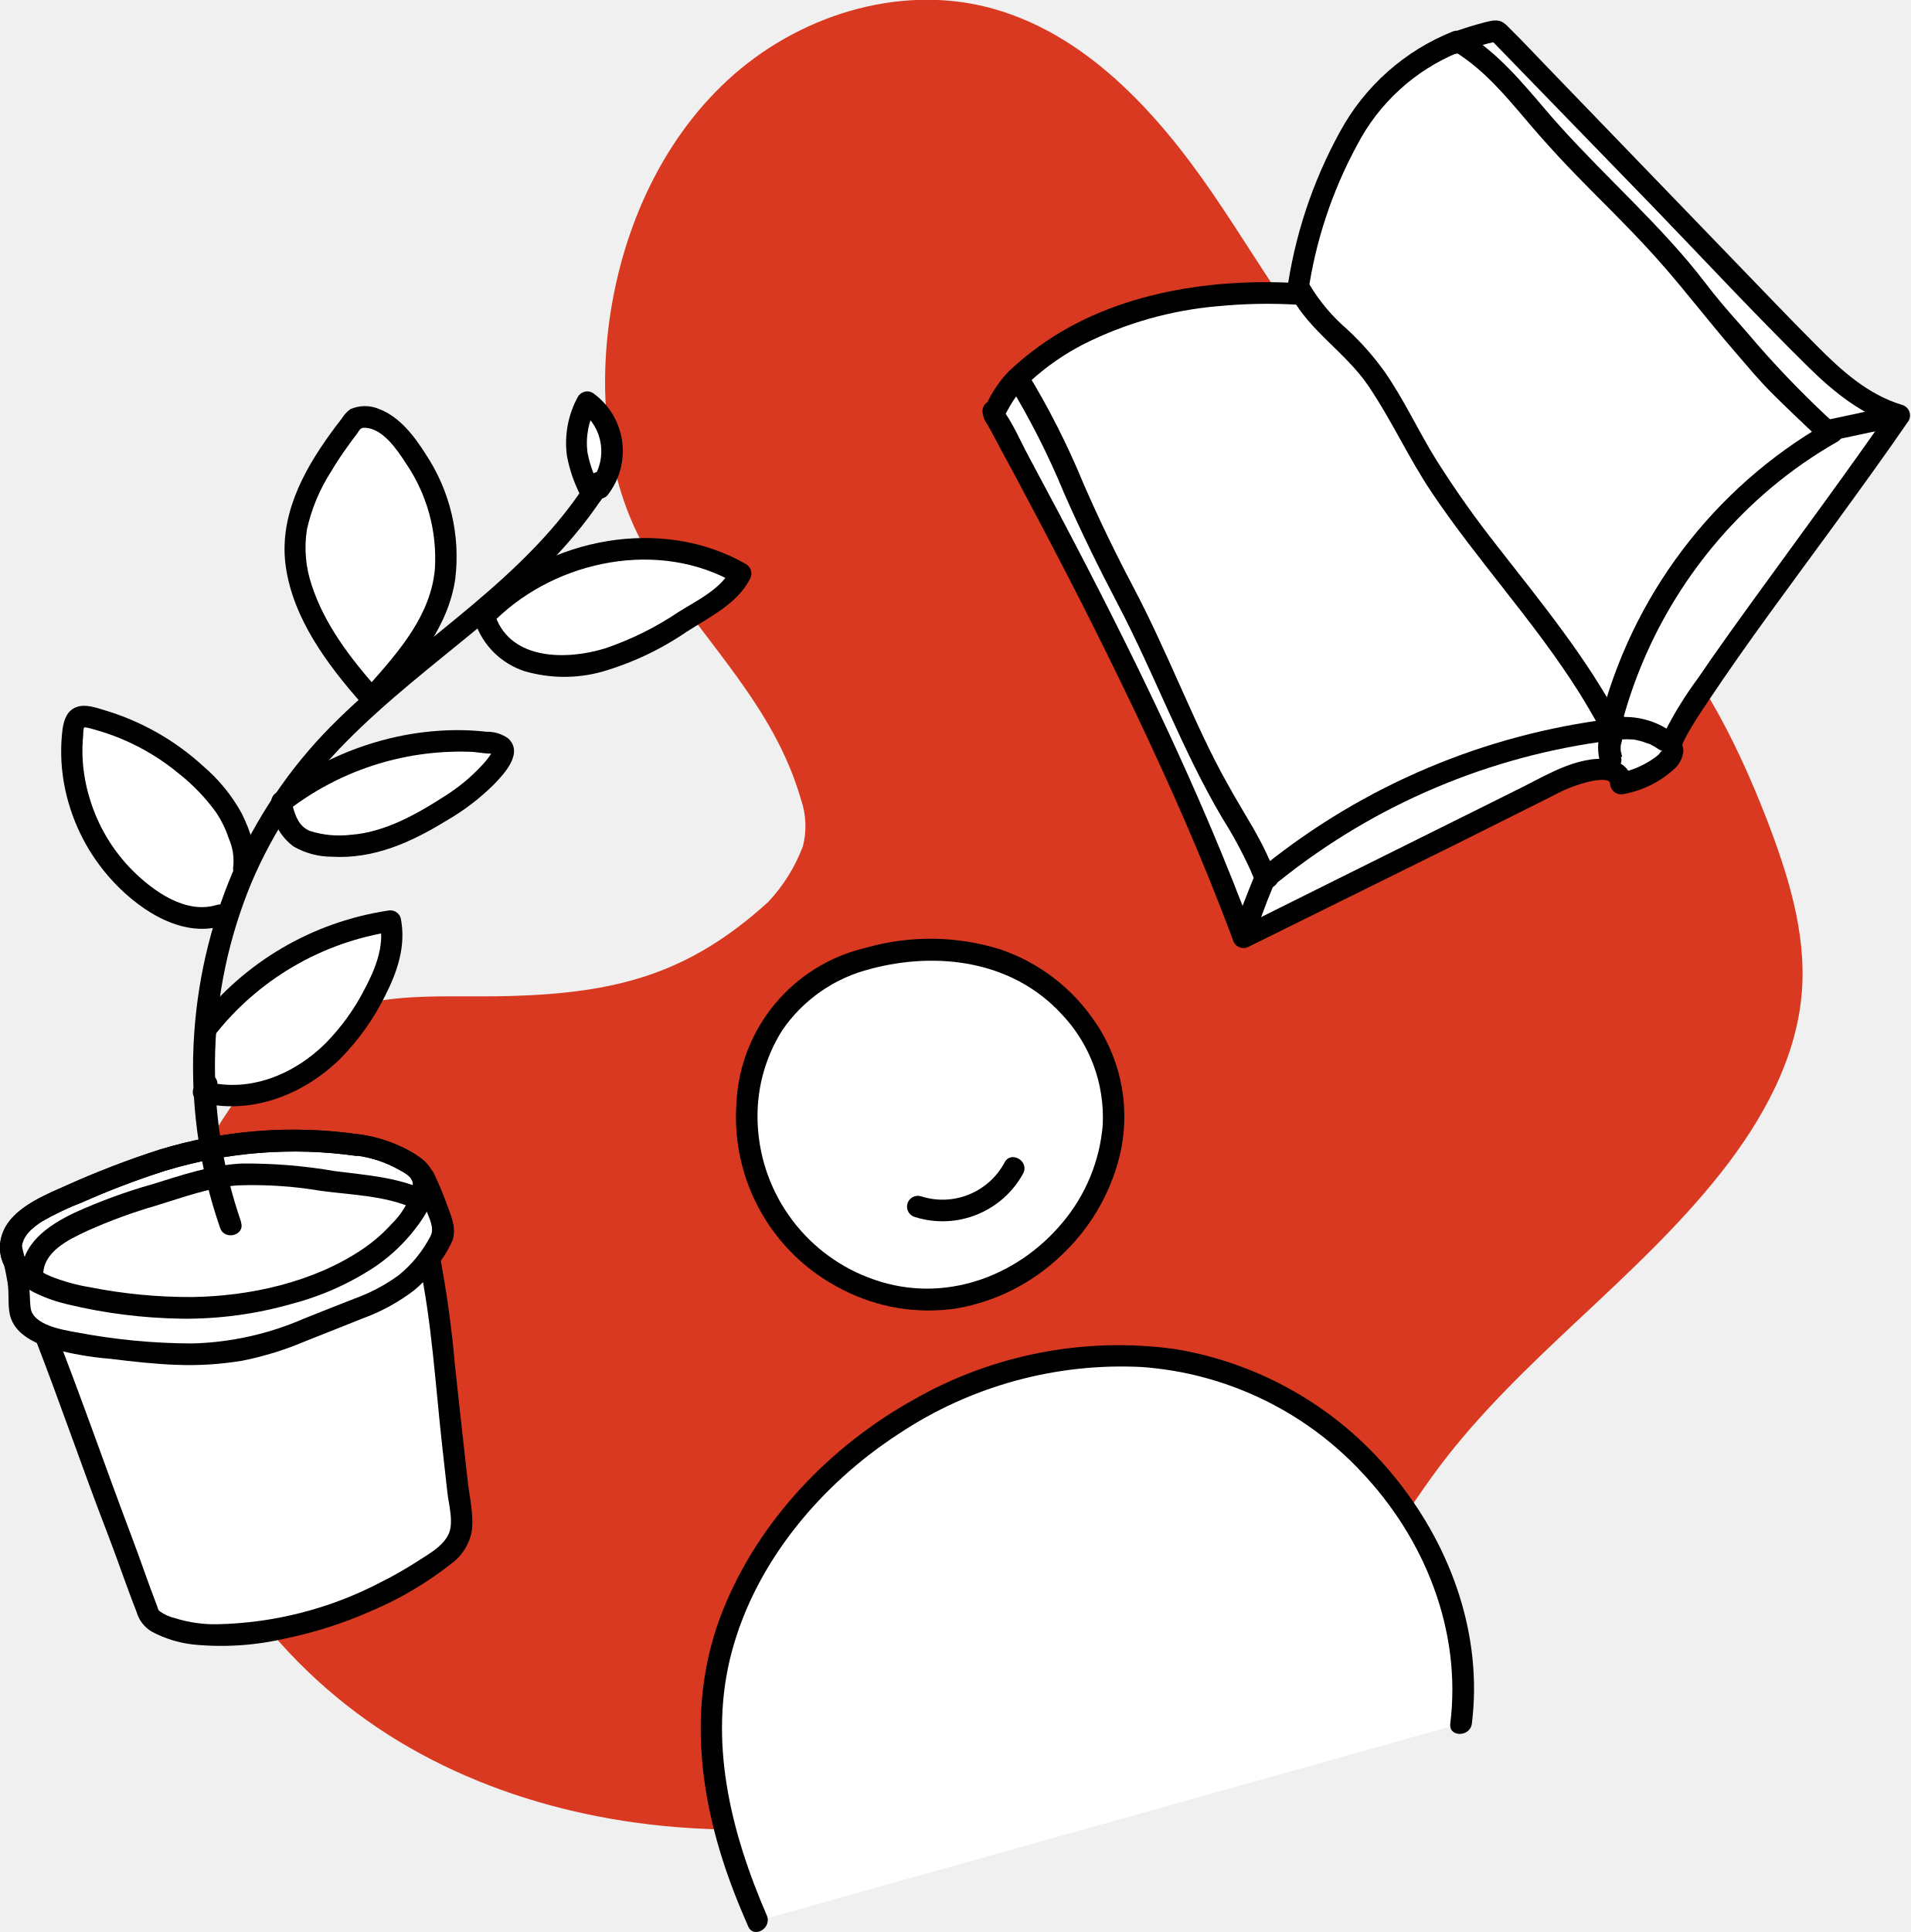
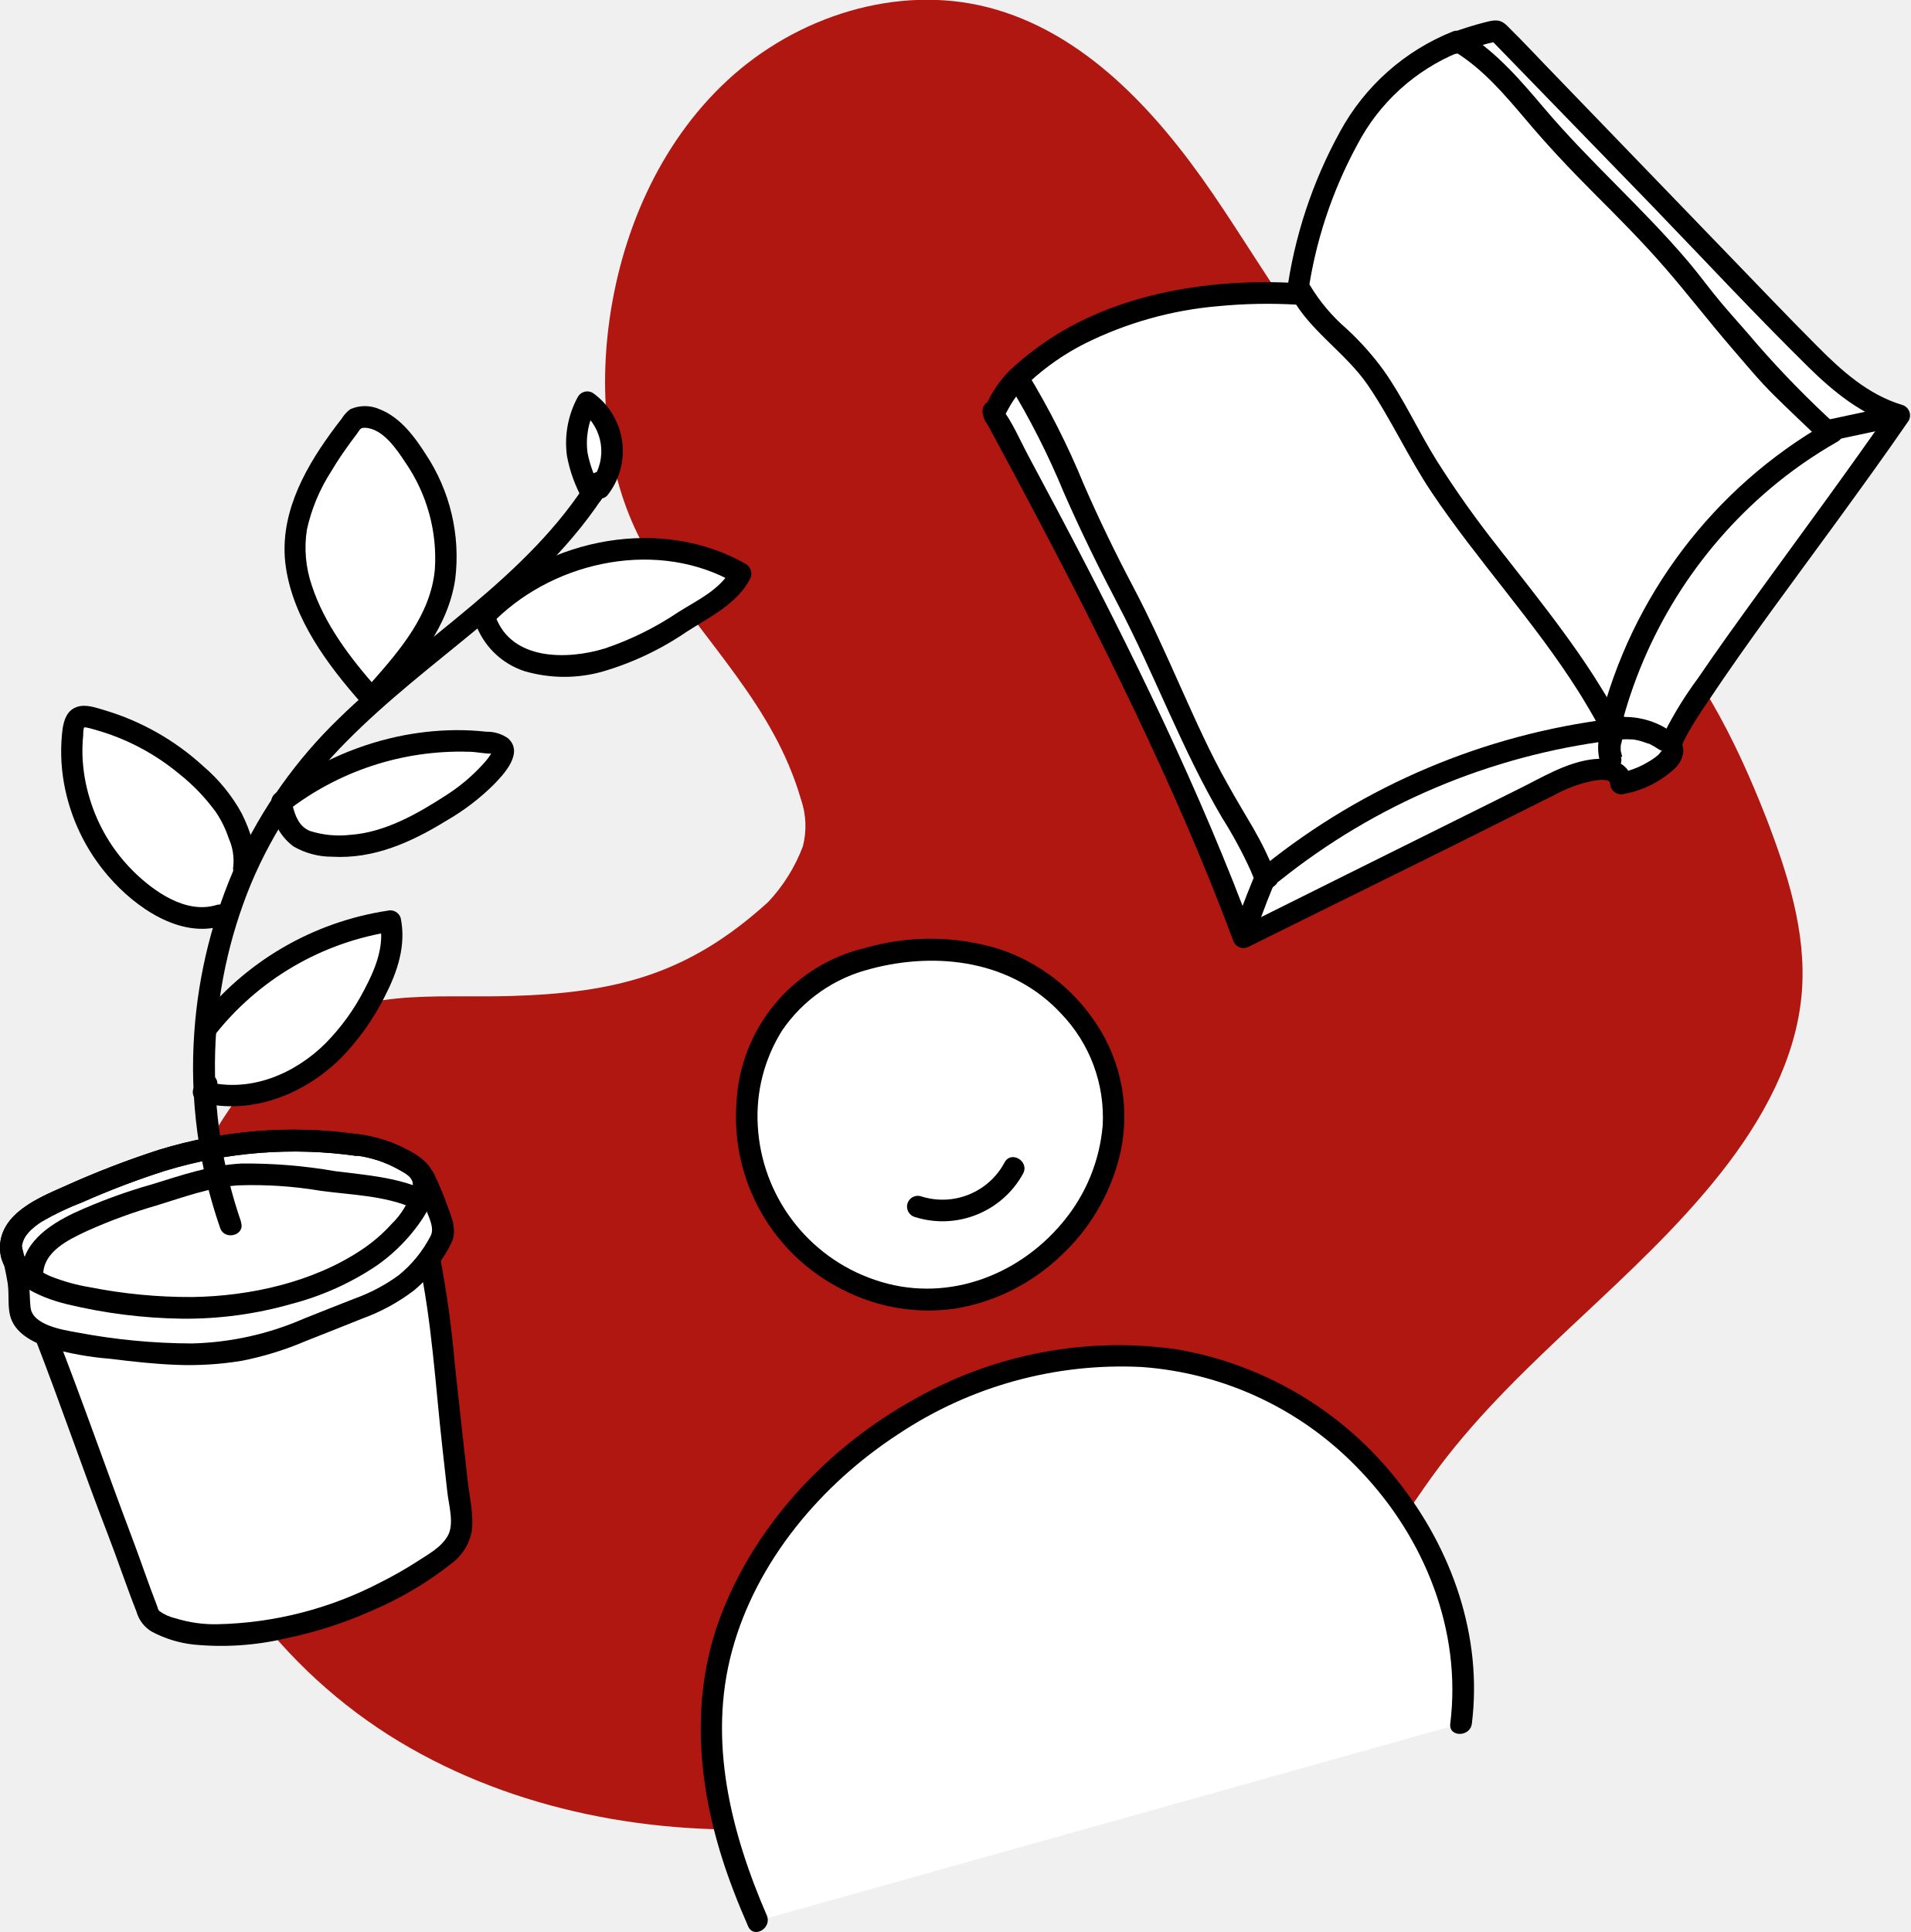
<svg xmlns="http://www.w3.org/2000/svg" viewBox="0 0 265.41 268.36">
  <defs>
-     <style>.cls-1{fill:#d93920;}.cls-2{fill:#fff;}</style>
+     <style>.cls-1{fill:#b01711;}.cls-2{fill:#fff;}</style>
  </defs>
  <g id="Layer_2" data-name="Layer 2">
    <g id="Layer_1-2" data-name="Layer 1">
      <path class="cls-1" d="M41.5,143.58c-14.83,12-21.73,32.51-18.78,51.37s15.09,35.72,31.19,46C69.72,251,89,254.92,107.67,254s37-6.43,54.09-14.06c7.3-3.26,14.54-7,20.36-12.45,7.24-6.79,11.86-15.83,17.82-23.76,11.33-15.07,27.4-26,39.09-40.79,5.78-7.32,10.54-15.87,11.27-25.16.65-8.32-2-16.53-5-24.3-4.32-11-9.8-21.88-18.39-30C217,74.09,203.65,69,193.36,60s-17.07-21.67-24.89-33.1S150.6,4.43,137.17,1c-12.62-3.2-26.51,1.28-36.08,10.12s-15,21.55-16.58,34.48c-1.35,11.14.17,23,6.22,32.42,7.3,11.43,16.76,20,20.53,33a11.32,11.32,0,0,1,.27,6.54,23.29,23.29,0,0,1-4.81,7.72c-11,10-21,12.65-35.85,13.07-10.92.31-21-1.22-29.65,5.43Z" />
      <path class="cls-2" d="M6.36,185.61c3.5,8.94,6.39,17.7,9.88,26.64,2.21,5.67,4.21,11.75,4.63,12.34a3.16,3.16,0,0,0,1.14.87c3.54,1.82,7.72,1.9,11.68,1.51a56.11,56.11,0,0,0,26.94-10.06c1.56-1.11,3.18-2.49,3.44-4.38a7.26,7.26,0,0,0,0-1.86l-2.19-19.91a153,153,0,0,0-2.15-15.84" />
      <path d="M4.91,186c3.5,9,6.58,18.1,10.05,27.08,1.38,3.57,2.59,7.22,4,10.79a4.67,4.67,0,0,0,2.16,2.79,16.11,16.11,0,0,0,5.75,1.77,39.25,39.25,0,0,0,12.82-.85,58.14,58.14,0,0,0,11.92-3.83,48.15,48.15,0,0,0,11-6.49,7.29,7.29,0,0,0,2.92-4.54c.32-2.28-.33-4.87-.58-7.16-.59-5.33-1.19-10.66-1.76-16a149.76,149.76,0,0,0-2.08-15.06c-.39-1.89-3.29-1.09-2.89.8,1.76,8.33,2.26,17,3.19,25.4l.73,6.55c.19,1.78,1,4.44.06,6.08s-2.69,2.54-4.13,3.49a54.75,54.75,0,0,1-5.26,3,51.32,51.32,0,0,1-22.56,5.79,18.43,18.43,0,0,1-5.9-.83,6.16,6.16,0,0,1-2.21-1c-.22-.22-.19-.38-.32-.71-1.25-3.2-2.33-6.48-3.56-9.7C14.72,204,11.45,194.54,7.8,185.21c-.69-1.78-3.59-1-2.89.8Z" />
      <path class="cls-2" d="M49.52,159c-16.5-2.22-27.17,1.36-42.35,8.2-3,1.34-6.4,3.89-5.54,7a5.21,5.21,0,0,0,1.5,2.31c2.26,2.16,5.47,3,8.54,3.56,8.34,1.62,17,2.23,25.27.31s16.32-5.22,20.8-12.42c.76-1.22,1.44-3.23,1-4.6S54,159.54,49.52,159Z" />
      <path d="M49.52,157.52a63.65,63.65,0,0,0-27.4,2.18A125.29,125.29,0,0,0,8.9,164.81c-3.54,1.56-8.74,3.71-8.9,8.3-.16,4.77,5.52,7.15,9.35,8.06a72.41,72.41,0,0,0,15.93,2,53.46,53.46,0,0,0,15.24-2.06,38.63,38.63,0,0,0,11.83-5.33,24.47,24.47,0,0,0,5.26-5c1.49-1.9,2.91-4.18,2.75-6.7-.12-2-1.61-3.13-3.19-4.06a20.07,20.07,0,0,0-7.65-2.51c-1.91-.25-1.89,2.75,0,3a16.29,16.29,0,0,1,5.84,1.93c1.38.77,2.23,1.2,1.93,2.73A10.76,10.76,0,0,1,54.41,170a22.09,22.09,0,0,1-4.18,3.6c-6.75,4.51-15.52,6.45-23.54,6.56a71.5,71.5,0,0,1-14.15-1.35A26.25,26.25,0,0,1,7,177.27c-1.52-.66-3.85-2-3.95-3.87-.09-1.66,1.6-3,2.84-3.77A39.26,39.26,0,0,1,11.43,167a114.54,114.54,0,0,1,11.49-4.37,61.52,61.52,0,0,1,26.6-2.07,1.5,1.5,0,1,0,0-3Z" />
      <path class="cls-2" d="M59,163.71a46.6,46.6,0,0,1,2.32,6,3.7,3.7,0,0,1,.23,1.64,3.58,3.58,0,0,1-.64,1.37,26.35,26.35,0,0,1-3.29,4.41c-3,3-7.15,4.34-11.07,5.87s-7.53,3.23-11.5,4.17c-7.06,1.68-14.45.75-21.65-.19a23.82,23.82,0,0,1-8.23-2.08,4.41,4.41,0,0,1-2.26-2.24,6.51,6.51,0,0,1-.21-2.12,32.39,32.39,0,0,0-1.21-7.42" />
      <path d="M57.72,164.46c.56,1.21,1.06,2.44,1.51,3.69.37,1,1.14,2.44.6,3.5a17.15,17.15,0,0,1-4.47,5.5,24.55,24.55,0,0,1-6.14,3.24c-2.33.92-4.67,1.83-7,2.77a41.39,41.39,0,0,1-15.57,3.45,87,87,0,0,1-16-1.54c-1.91-.34-6.11-1-6.4-3.43-.16-1.43-.09-2.86-.31-4.29s-.6-3.09-1-4.62c-.46-1.87-3.35-1.08-2.89.8.37,1.53.75,3.06,1,4.61s0,3.07.33,4.52c.6,2.51,3.13,3.76,5.37,4.53a43.43,43.43,0,0,0,8.56,1.55c3.07.38,6.14.73,9.23.84a44.62,44.62,0,0,0,9.09-.57,44.37,44.37,0,0,0,8.76-2.7c2.67-1.07,5.36-2.11,8-3.18a26.91,26.91,0,0,0,7.08-3.86A17.65,17.65,0,0,0,60.56,176a15.69,15.69,0,0,0,2.27-3.65c.57-1.52,0-3.06-.55-4.51q-.87-2.47-2-4.84c-.81-1.75-3.39-.23-2.59,1.51Z" />
      <path class="cls-2" d="M51.26,96.61c-6-6.8-12.13-15.86-9.75-24.63,1.34-4.93,4.63-9.81,7.83-13.79l.1-.08c2.45-.83,4.94,1.15,6.57,3.16,4.9,6,7.47,14.4,5.11,21.82-1.57,5-5.1,9-8.55,12.9" />
      <path d="M52.32,95.55c-3.68-4.17-7.24-8.84-9-14.21a16.24,16.24,0,0,1-.69-7.76A24.62,24.62,0,0,1,46,65.49c.69-1.17,1.44-2.3,2.23-3.4.43-.61.87-1.2,1.32-1.79s.45-.91,1.16-.88c2.47.1,4.41,3,5.62,4.85a23.4,23.4,0,0,1,4.08,14.78c-.57,6.34-4.89,11.31-8.92,15.87-1.27,1.45.84,3.58,2.12,2.13,4.28-4.84,8.66-10,9.63-16.63a25.71,25.71,0,0,0-4.1-17.33c-1.58-2.48-3.58-5.16-6.42-6.25a5,5,0,0,0-4.06,0,4.6,4.6,0,0,0-1.2,1.32q-.79,1-1.56,2.07C42,65.61,38.7,71.92,39.71,78.78,40.77,86,45.48,92.32,50.2,97.67c1.28,1.45,3.4-.68,2.12-2.12Z" />
      <path class="cls-2" d="M67.44,86.07c1.89,5.38,7,6.85,12.73,6.32s10.8-3.58,15.6-6.66c2.49-1.61,5.86-3.39,7.11-6.07C92,73.32,76.79,76.17,67.84,85" />
      <path d="M66,86.46a10.78,10.78,0,0,0,6.84,6.76,19.69,19.69,0,0,0,10.74.1,41.06,41.06,0,0,0,11.84-5.59c3.12-2,7-3.87,8.76-7.31a1.54,1.54,0,0,0-.54-2.06c-11.71-6.72-27.38-3.66-36.86,5.56-1.39,1.35.74,3.47,2.12,2.12C77.42,77.76,91.59,74.9,102.13,81l-.54-2c-1.43,2.85-4.74,4.37-7.32,6A43,43,0,0,1,84,90.08c-5.22,1.59-12.9,1.69-15.15-4.41-.66-1.8-3.56-1-2.89.79Z" />
      <path class="cls-2" d="M82.19,68.67c-1.63-3.14-3.6-7.42-.7-12.83a8.38,8.38,0,0,1,1.74,11.93" />
      <path d="M83.48,67.91a16.57,16.57,0,0,1-1.86-5,10.22,10.22,0,0,1,1.16-6.29l-2,.54a6.91,6.91,0,0,1,1.44,9.57,1.55,1.55,0,0,0,0,2.12,1.51,1.51,0,0,0,2.12,0,9.91,9.91,0,0,0-2-14.28,1.51,1.51,0,0,0-2.06.54,13.35,13.35,0,0,0-1.52,8.24,20,20,0,0,0,2.22,6.1c.89,1.71,3.48.2,2.59-1.52Z" />
      <path class="cls-2" d="M39,111.43a39.93,39.93,0,0,1,29.4-8.22,1.73,1.73,0,0,1,1.3.58c.39.57,0,1.34-.37,1.9-2.4,3.4-6,5.8-9.57,7.84-3.9,2.2-8.18,4.11-12.65,4s-6.87-.73-7.9-5.08" />
      <path d="M39.8,112.73a39.17,39.17,0,0,1,25.3-8.31c1,0,2.07.26,3.08.26.23,0,.62.31.34-.12s-.19,0-.35.22A10.21,10.21,0,0,1,67,106.25a25.27,25.27,0,0,1-5.12,4.27c-3.9,2.53-8.45,5.11-13.19,5.44a13.44,13.44,0,0,1-5.64-.54c-1.47-.6-2-2-2.38-3.41-.47-1.87-3.36-1.08-2.89.8a7.75,7.75,0,0,0,3,4.77A10.66,10.66,0,0,0,46.13,119c5.78.34,11-2,15.87-5a31.78,31.78,0,0,0,6.57-5c1.45-1.48,4.23-4.44,2-6.45a5,5,0,0,0-3-.91,35.69,35.69,0,0,0-4.38-.22,40.36,40.36,0,0,0-8,.9,42.38,42.38,0,0,0-16.9,7.85c-1.51,1.15,0,3.76,1.52,2.59Z" />
      <path class="cls-2" d="M33.83,120.7c.47-1.87-.46-4.19-1.13-6A14.7,14.7,0,0,0,30,110.36a33.37,33.37,0,0,0-17.4-10.69,2,2,0,0,0-1.76.14,2,2,0,0,0-.53,1.27A25,25,0,0,0,22,125.63c2.55,1.49,5.65,2.53,8.46,1.58" />
      <path d="M35.28,121.09c.54-2.73-.5-5.68-1.71-8.12a23.49,23.49,0,0,0-5.33-6.54,35.14,35.14,0,0,0-13.75-7.79c-1.17-.35-2.58-.86-3.79-.45-1.38.47-1.79,1.74-2,3a25.15,25.15,0,0,0,.17,7.5,27,27,0,0,0,6.22,13.06c3.67,4.25,9.89,8.64,15.76,6.86,1.85-.56,1.06-3.46-.79-2.9-4.25,1.29-8.73-1.9-11.6-4.75a23.83,23.83,0,0,1-6-10.05,23,23,0,0,1-1-5.88,21.93,21.93,0,0,1,.1-2.92c0-.19,0-1,.16-1.07s1.25.25,1.52.33a31.6,31.6,0,0,1,11.6,6.08A27.19,27.19,0,0,1,30,112.82a14.83,14.83,0,0,1,1.77,3.62,7.68,7.68,0,0,1,.64,3.86c-.38,1.88,2.51,2.69,2.89.79Z" />
      <path class="cls-2" d="M28.59,142.91a39.73,39.73,0,0,1,25.63-15c.71,3.25-.47,6.62-2,9.58a29.36,29.36,0,0,1-9.59,11.43,18,18,0,0,1-14.37,2.77l.38-1.11" />
      <path d="M29.65,144a38.79,38.79,0,0,1,25-14.63l-1.85-1.05c.62,3.2-.72,6.38-2.19,9.15a30.58,30.58,0,0,1-5.38,7.44c-4.29,4.27-10.46,6.88-16.51,5.34l1,1.85.39-1.11c.63-1.83-2.26-2.62-2.89-.8l-.39,1.11a1.51,1.51,0,0,0,1.05,1.84C35,154.92,42.27,152,47.33,147a34,34,0,0,0,6.12-8.59c1.75-3.41,3-7.06,2.21-10.91a1.52,1.52,0,0,0-1.84-1,41.18,41.18,0,0,0-26.29,15.4,1.55,1.55,0,0,0,0,2.12,1.51,1.51,0,0,0,2.12,0Z" />
      <path d="M49.52,157.52a63.65,63.65,0,0,0-27.4,2.18A125.29,125.29,0,0,0,8.9,164.81c-3.54,1.56-8.74,3.71-8.9,8.3-.16,4.77,5.52,7.15,9.35,8.06a72.41,72.41,0,0,0,15.93,2,53.46,53.46,0,0,0,15.24-2.06,38.63,38.63,0,0,0,11.83-5.33,24.47,24.47,0,0,0,5.26-5c1.49-1.9,2.91-4.18,2.75-6.7-.12-2-1.61-3.13-3.19-4.06a20.07,20.07,0,0,0-7.65-2.51c-1.91-.25-1.89,2.75,0,3a16.29,16.29,0,0,1,5.84,1.93c1.38.77,2.23,1.2,1.93,2.73A10.76,10.76,0,0,1,54.41,170a22.09,22.09,0,0,1-4.18,3.6c-6.75,4.51-15.52,6.45-23.54,6.56a71.5,71.5,0,0,1-14.15-1.35A26.25,26.25,0,0,1,7,177.27c-1.52-.66-3.85-2-3.95-3.87-.09-1.66,1.6-3,2.84-3.77A39.26,39.26,0,0,1,11.43,167a114.54,114.54,0,0,1,11.49-4.37,61.52,61.52,0,0,1,26.6-2.07,1.5,1.5,0,1,0,0-3Z" />
      <path d="M33.49,169.73a66.43,66.43,0,0,1,1.39-47,62.07,62.07,0,0,1,13.29-19.77c5.64-5.71,12-10.57,18.19-15.69,6.87-5.71,13.49-11.86,18.22-19.52,1-1.64-1.58-3.15-2.59-1.51-8.65,14-23.47,22.34-35,33.64a65.89,65.89,0,0,0-14,19.74,69.4,69.4,0,0,0-6,23.77,68,68,0,0,0,3.59,27.18c.63,1.81,3.53,1,2.89-.8Z" />
      <path d="M6,177.27c-.12-3.39,3.52-5.08,6.12-6.3a73.12,73.12,0,0,1,9.64-3.53c3.68-1.13,7.43-2.53,11.3-2.79a56.94,56.94,0,0,1,11.51.76c4.23.57,8.83.66,12.79,2.39,1.76.76,3.29-1.82,1.52-2.59-3.93-1.71-8.12-2-12.31-2.53a71.56,71.56,0,0,0-13.06-1.06c-4.26.22-8.29,1.62-12.34,2.87a75.91,75.91,0,0,0-10.9,4c-3.55,1.71-7.42,4.29-7.27,8.73.06,1.92,3.06,1.93,3,0Z" />
      <path class="cls-2" d="M202.15,6a43.24,43.24,0,0,1,5.56-1.65H208l41.87,43.14c4.08,4.21,8.43,8.58,14.07,10.19-10.76,15.69-33,44.43-31.67,46.2,1.16,1.5-3.89,4.52-7,5,0-3-5.14-2.08-8.34-.5l-44.15,21.92c-8.73-23.64-22.45-50.3-34.51-72.42L138,57.5v-.36c.06.14.28,0,.34-.16a15,15,0,0,1,2.76-4.19l.45-.41C151.23,43,166.77,40,180.22,40.82a66.52,66.52,0,0,1,7-21.28,29,29,0,0,1,15-13.72" />
      <path d="M202.55,7.4q1.47-.54,3-1A10.59,10.59,0,0,1,208,5.79l-1.06-.44,22.49,23.17C236.65,36,243.78,43.67,251.22,51c3.53,3.47,7.45,6.65,12.27,8.09l-.89-2.21c-6,8.66-12.25,17.08-18.41,25.59-2.82,3.89-5.63,7.78-8.33,11.75a52,52,0,0,0-4.66,7.55c-.36.79-.85,2.24-.29,2.73-.63-.55.45-.4,0-.24-.11,0-.42.47-.5.55a9.5,9.5,0,0,1-1.6,1.11,12.17,12.17,0,0,1-4,1.47l1.9,1.45c-.15-3.11-3.17-3.71-5.74-3.34-3.58.51-6.79,2.51-10,4.09L186,122l-14.05,7,2.2.9c-7.48-20.19-17-39.59-27.06-58.63q-2.06-3.88-4.14-7.77c-1.24-2.3-2.33-4.94-3.94-7l.44,1.06v-.36l-2.26,1.29c1.7.93,2.39-.83,3.05-2A13.64,13.64,0,0,1,143,53.06a34.09,34.09,0,0,1,7.62-5.3,51.37,51.37,0,0,1,18.57-5.23,71.29,71.29,0,0,1,11-.21,1.54,1.54,0,0,0,1.5-1.5,61.38,61.38,0,0,1,6.84-20.69A27.72,27.72,0,0,1,202.62,7.27c1.78-.7,1-3.6-.8-2.9a30.85,30.85,0,0,0-15.67,13.91,64.53,64.53,0,0,0-7.43,22.54l1.5-1.5c-12.57-.72-26.41,1.53-36.63,9.34a36.48,36.48,0,0,0-3.53,3,14.73,14.73,0,0,0-1.71,2.14,14.44,14.44,0,0,0-.77,1.25c-.1.18-.19.37-.29.56l-.18.38c-.16.31-.09.27.21-.13h1.52l-.11-.06a1.51,1.51,0,0,0-2.25,1.3,3.29,3.29,0,0,0,.65,1.81c.67,1.16,1.29,2.36,1.92,3.54q1.88,3.45,3.7,6.91,3.85,7.25,7.58,14.56c5,9.9,9.84,19.91,14.26,30.09,2.37,5.47,4.62,11,6.69,16.58a1.52,1.52,0,0,0,2.2.9l28.32-14,14-7a19.78,19.78,0,0,1,5.32-2c.51-.09,2.51-.46,2.55.35a1.53,1.53,0,0,0,1.9,1.45,14.1,14.1,0,0,0,6.87-3.36,3.75,3.75,0,0,0,1.4-2.61c0-.2-.13-1.21-.39-1.26.13,0,.15.49.16.57,0-.22,0,.19,0,.17a1.85,1.85,0,0,0,.12-.4l0-.11c-.09.22.06-.13.09-.19.24-.49.49-1,.76-1.45.79-1.38,1.66-2.71,2.54-4,5.67-8.53,11.86-16.73,17.88-25,3.42-4.71,6.84-9.41,10.13-14.2a1.52,1.52,0,0,0-.9-2.21c-4.72-1.41-8.43-4.76-11.83-8.19-4-4-7.86-8.08-11.79-12.13L216.28,10.71c-2.31-2.37-4.56-4.81-6.92-7.13-1-1-1.82-.8-3.13-.47-1.52.39-3,.86-4.48,1.39-1.79.66-1,3.56.8,2.9Z" />
      <path d="M174.72,120.6c-1,2.32-1.92,4.66-2.76,7a1.52,1.52,0,0,0,1,1.85,1.54,1.54,0,0,0,1.84-1c.4-1.11.81-2.2,1.23-3.3l.63-1.57c.11-.28.23-.56.35-.84l.15-.36c-.14.32.08-.19.1-.24a1.62,1.62,0,0,0,.15-1.16,1.5,1.5,0,0,0-2.74-.36Z" />
      <path d="M177.77,122.33a92,92,0,0,1,46.06-19.48c1.9-.23,1.92-3.23,0-3a95.6,95.6,0,0,0-48.18,20.36c-1.5,1.21.63,3.32,2.12,2.12Z" />
      <path d="M255,61.08l8.73-1.86a1.52,1.52,0,0,0,1.05-1.85,1.54,1.54,0,0,0-1.84-1l-8.74,1.87a1.52,1.52,0,0,0-1,1.85,1.54,1.54,0,0,0,1.85,1Z" />
      <path d="M253.77,58.73a66.71,66.71,0,0,0-31.56,41.72c-.46,1.87,2.43,2.67,2.89.8a64.26,64.26,0,0,1,20.82-33.4,61.69,61.69,0,0,1,9.36-6.52,1.5,1.5,0,0,0-1.51-2.6Z" />
      <path d="M179.41,41.25C182,46,186.92,49,190,53.48c3.26,4.78,5.64,10.08,8.86,14.89,6.41,9.55,14.3,18,20.45,27.75.91,1.46,1.79,2.94,2.62,4.45.6,1.1,1.38,2.48,2.9,2.06a1.8,1.8,0,0,0,.85-3,1.73,1.73,0,0,0-2.89,1.28,1.5,1.5,0,0,0,3,0v-.15l-.74,1.3-.43.13-1.06-.44.11.13-.38-1.46-.08.24.69-.9c1.24-.71,1.11.56.82-.33a5.11,5.11,0,0,0-.41-.76q-.47-.84-1-1.68c-.62-1-1.26-2.08-1.92-3.1-1.36-2.11-2.8-4.17-4.28-6.19-2.93-4-6-7.84-9.06-11.76a139.45,139.45,0,0,1-8.5-12C197,59.85,195,55.4,192.21,51.45a39.13,39.13,0,0,0-5.14-5.77,24.9,24.9,0,0,1-5.07-6c-.93-1.69-3.52-.18-2.59,1.52Z" />
      <path d="M140.07,53.24a108.62,108.62,0,0,1,7.74,15.25c2.31,5.26,4.81,10.36,7.48,15.45,5.12,9.76,8.87,20.15,14.48,29.66a61.16,61.16,0,0,1,3.95,7.3c.48,1.16,1.05,2.91,2.71,2.48a1.78,1.78,0,0,0,.72-3,1.45,1.45,0,0,0-1.45-.38l-.12,0c-1.79.66-1,3.56.8,2.89l.11,0-1.46-.38-.32-1.08.69-.89-.13.07,1.16-.16c.73.27.28.16.23-.24a3.13,3.13,0,0,0-.32-.78c-.18-.4-.36-.8-.55-1.19-.52-1.09-1.1-2.16-1.7-3.21-1.16-2-2.39-4-3.54-6.09-2.46-4.34-4.52-9-6.55-13.51-2.12-4.75-4.23-9.46-6.66-14.06s-4.69-9.28-6.78-14.07a110.26,110.26,0,0,0-7.9-15.6c-1-1.62-3.64-.12-2.59,1.51Z" />
      <path d="M202.29,7.31c3.78,2.38,6.69,5.8,9.55,9.17,3,3.57,6.22,7,9.51,10.29s6.85,6.86,10,10.5,6.22,7.62,9.44,11.34c1.85,2.14,3.62,4.3,5.63,6.28,2.18,2.16,4.42,4.26,6.64,6.37,1.4,1.34,3.52-.78,2.12-2.12a137.52,137.52,0,0,1-11-11.22c-1.63-1.94-3.35-3.81-5-5.76s-3.06-3.93-4.68-5.84c-6.27-7.39-13.61-13.78-19.89-21.17-3.26-3.84-6.52-7.71-10.82-10.43-1.64-1-3.15,1.56-1.52,2.59Z" />
      <path d="M225.35,105.17a6.23,6.23,0,0,1-.17-.86l0,.4a6.43,6.43,0,0,1,0-1.58l0,.4a6.3,6.3,0,0,1,.41-1.53l-.15.36a2.43,2.43,0,0,1,.22-.46l-.23.3a1,1,0,0,1,.18-.18l-.31.24a.6.6,0,0,1,.15-.09l-.35.15.1,0-.4,0h0l-.39,0h0l-.36-.16,0,0-.3-.24,0,0-.24-.3,0,0a1.63,1.63,0,0,0,.9.69,1.5,1.5,0,0,0,1.85-1.05,1.45,1.45,0,0,0-.16-1.15,2.17,2.17,0,0,0-.64-.64,1.68,1.68,0,0,0-1.28-.15,2.1,2.1,0,0,0-1.06.67,5.06,5.06,0,0,0-.9,2,7.77,7.77,0,0,0,.05,3.89,1.5,1.5,0,1,0,2.89-.79Z" />
      <path d="M225.2,102.71a11.28,11.28,0,0,1,1.54,0h-.09l.2,0,.41.07.7.17c.23.07.45.14.68.23a1.77,1.77,0,0,1,.38.15c-.37-.21,0,0,.11,0a10.3,10.3,0,0,1,1.33.78,1.51,1.51,0,0,0,2.06-.54,1.54,1.54,0,0,0-.54-2.05,11.11,11.11,0,0,0-6.78-1.92,1.5,1.5,0,0,0,0,3Z" />
      <path class="cls-2" d="M105.22,266.82c-7-16-10.88-33.88,2-52.57s36.94-29.79,59-24.77,39.62,27.46,36.71,49.94" />
      <path d="M106.52,266.06c-5-11.55-8.21-24.28-4.83-36.76s12.43-23.17,23.16-30.14a55.89,55.89,0,0,1,33.74-9.28A46.3,46.3,0,0,1,189,204.33c8.9,9.32,14.07,22.15,12.46,35.09-.24,1.91,2.76,1.89,3,0,1.51-12.14-2.77-24.25-10.29-33.71a49.63,49.63,0,0,0-31-18.33,57.38,57.38,0,0,0-36.19,7c-11.67,6.48-21.57,16.82-26.56,29.29-5.15,12.85-3.31,26.66,1.59,39.27.6,1.56,1.25,3.1,1.92,4.64.77,1.76,3.35.24,2.59-1.52Z" />
      <path class="cls-2" d="M120.56,133.13c-13.87,3.74-18.65,16.25-16.24,27.77s14.07,20.26,25.82,19.63,22.32-10.3,24.25-21.92a21.41,21.41,0,0,0-.06-7.86,21,21,0,0,0-2-5.49C146.64,134.28,134.43,129.39,120.56,133.13Z" />
      <path d="M120.16,131.68a23.27,23.27,0,0,0-17.86,21.54A26.81,26.81,0,0,0,117,179.11a26,26,0,0,0,16,2.61,27.76,27.76,0,0,0,14.28-7.21,28.15,28.15,0,0,0,8.21-13.77,23.25,23.25,0,0,0-3.24-18.6,25.92,25.92,0,0,0-13.42-10.31,32.65,32.65,0,0,0-18.66-.15,1.5,1.5,0,0,0,.8,2.89c9.32-2.46,19.67-1.1,26.46,6.25a20.78,20.78,0,0,1,5.75,15.48,24.14,24.14,0,0,1-5.6,13.54c-6.36,7.62-16.55,11.24-26.1,7.92a24,24,0,0,1-16.22-21.47,22.37,22.37,0,0,1,3.37-13.13A21,21,0,0,1,121,134.57,1.5,1.5,0,0,0,120.16,131.68Z" />
      <path d="M127.13,169.06a12.77,12.77,0,0,0,15-6.06c.89-1.72-1.7-3.24-2.59-1.52a9.77,9.77,0,0,1-11.6,4.69,1.5,1.5,0,1,0-.8,2.89Z" />
    </g>
  </g>
</svg>
